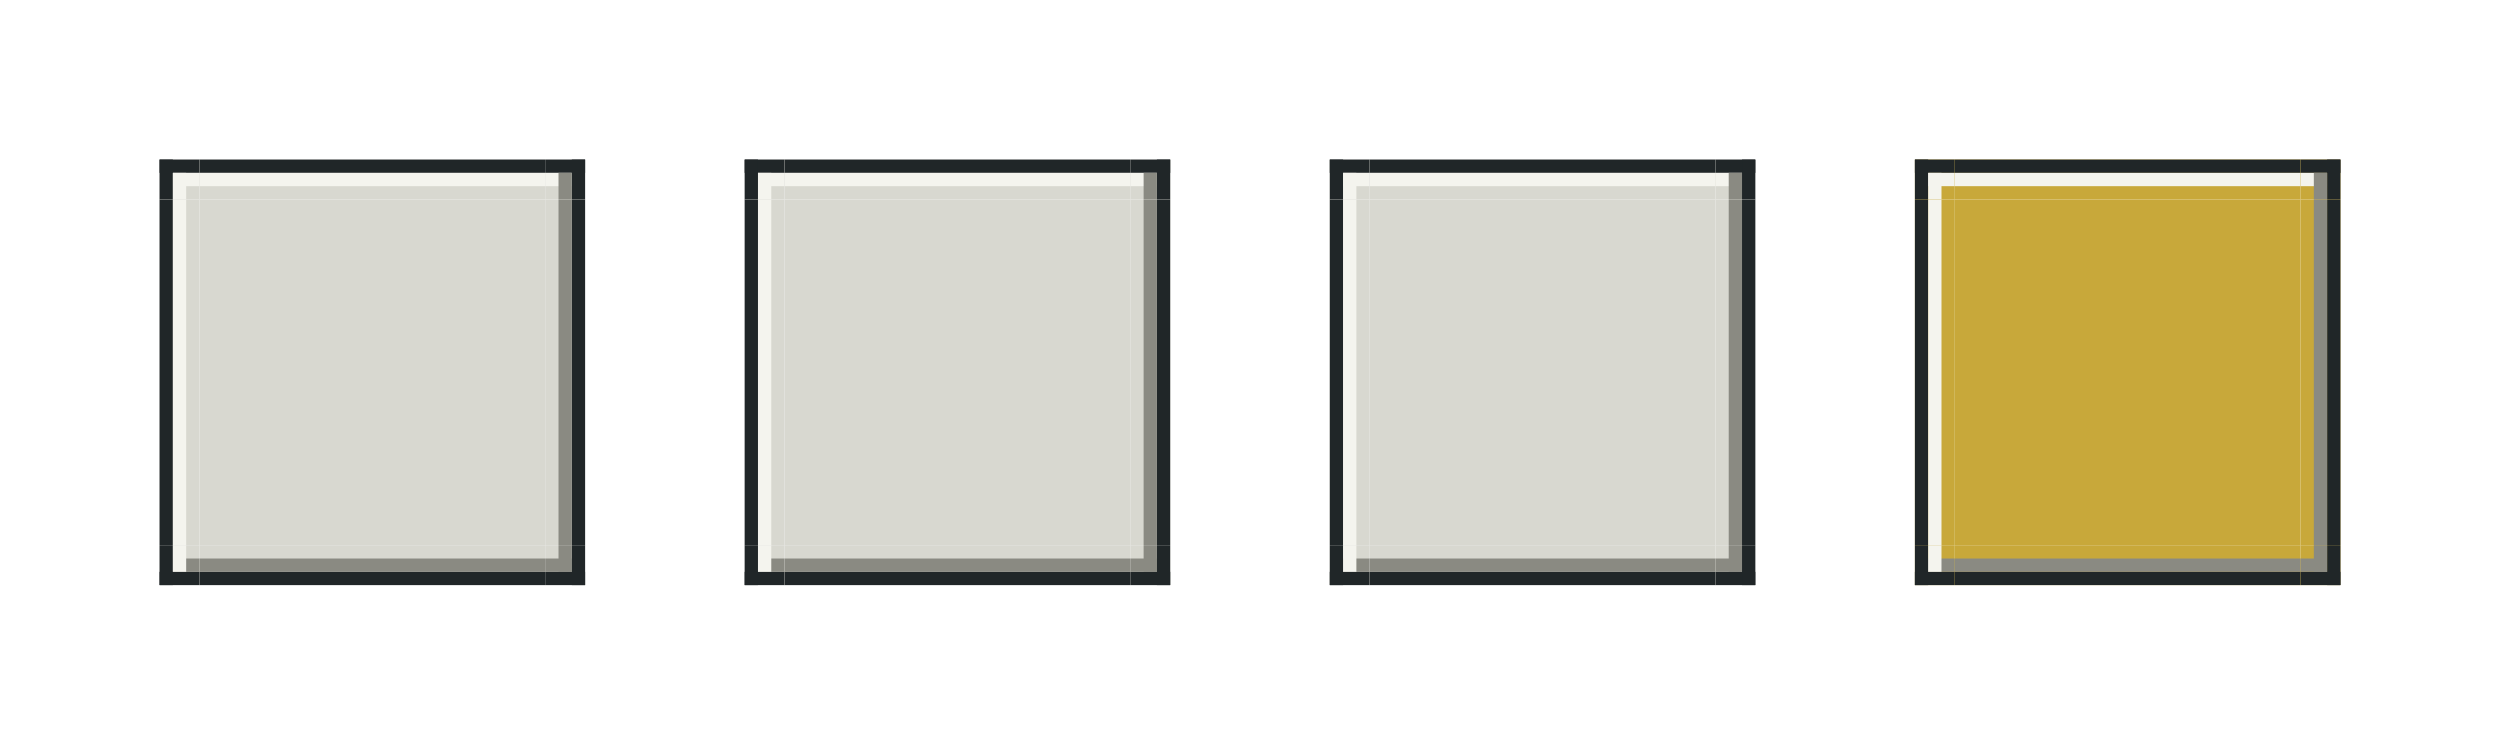
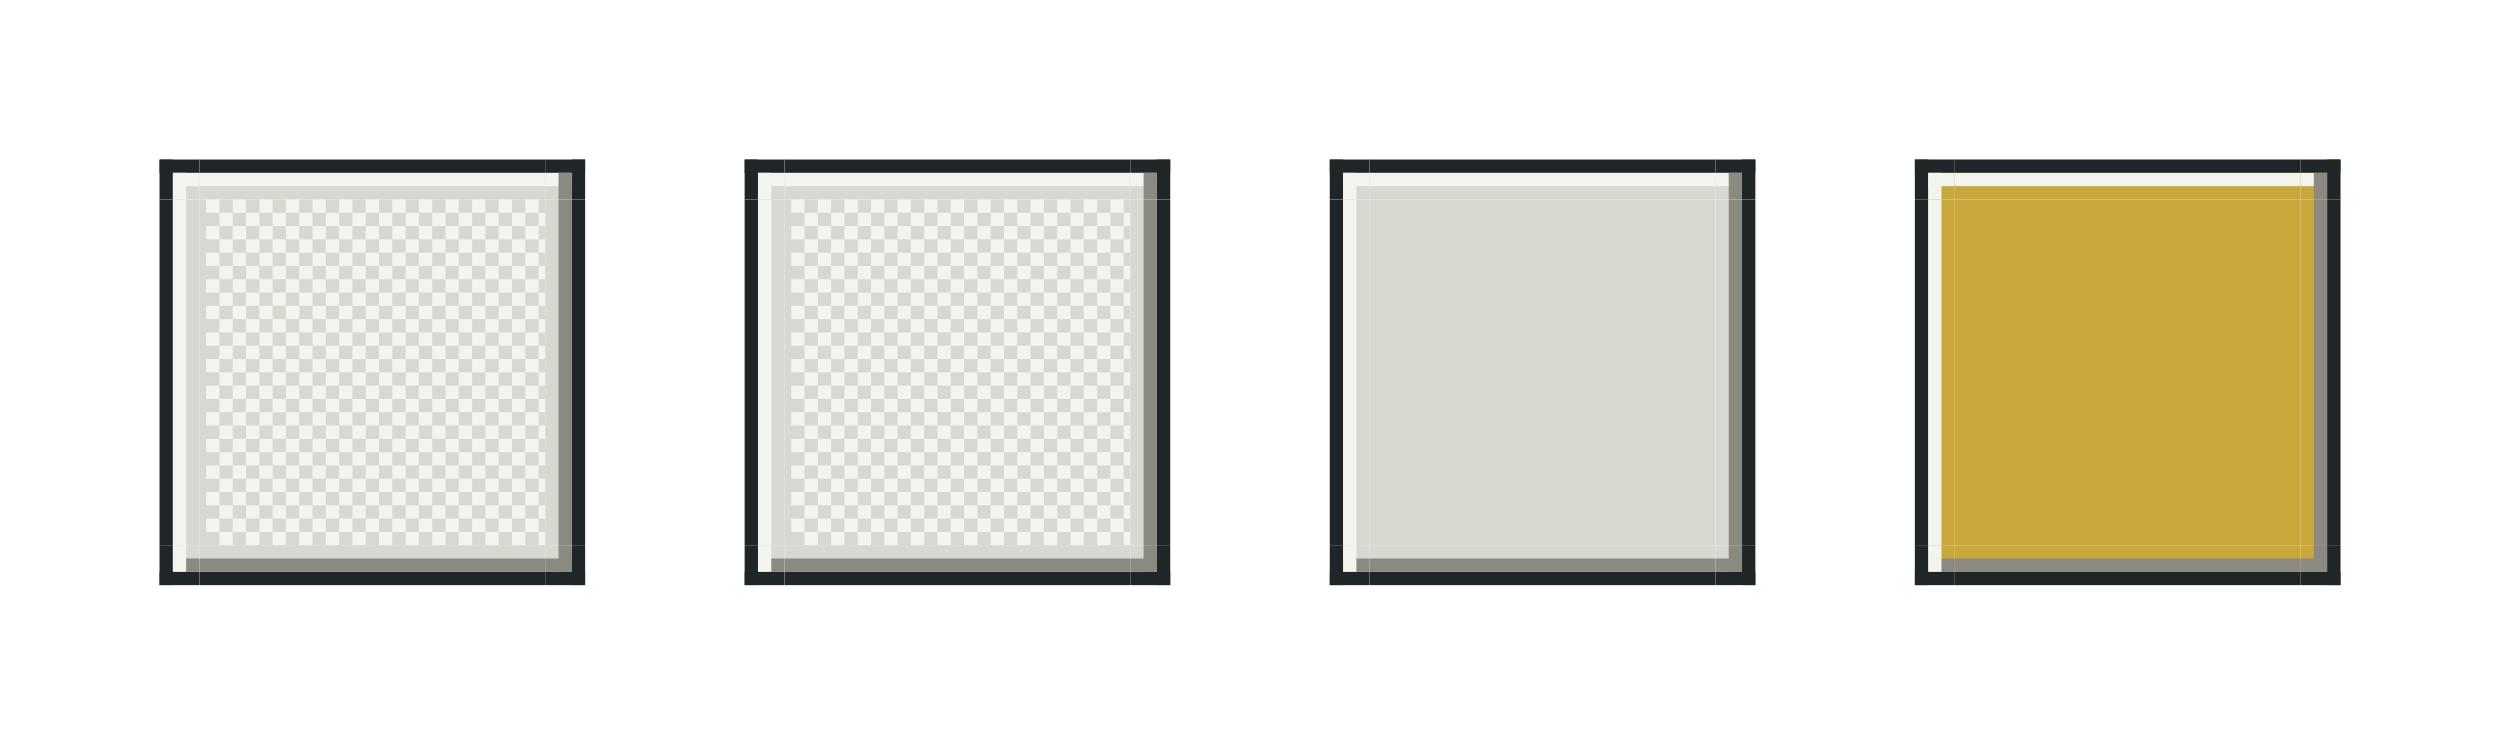
<svg xmlns="http://www.w3.org/2000/svg" width="188" height="56" viewBox="0 0 188 56">
  <defs>
    <style id="current-color-scheme" type="text/css">
      .ColorScheme-Text { color:#202628; stop-color:#202628; }
      .ColorScheme-Background { color:#d8d8d0; stop-color:#d8d8d0; }
      .ColorScheme-Highlight { color:#6b5590; stop-color:#6b5590; }
      .ColorScheme-ViewText { color:#202628; stop-color:#202628; }
      .ColorScheme-ViewBackground { color:#f0f0e8; stop-color:#f0f0e8; }
      .ColorScheme-ViewHover { color:#c8a83a; stop-color:#c8a83a; }
      .ColorScheme-ViewFocus { color:#6b5590; stop-color:#6b5590; }
      .ColorScheme-ButtonText { color:#202628; stop-color:#202628; }
      .ColorScheme-ButtonBackground { color:#d8d8d0; stop-color:#d8d8d0; }
      .ColorScheme-ButtonHover { color:#c8a83a; stop-color:#c8a83a; }
      .ColorScheme-ButtonFocus { color:#6b5590; stop-color:#6b5590; }
      .ColorScheme-HighlightedText { color:#f0f0e8; stop-color:#f0f0e8; }
      .ColorScheme-ComplementaryBackground { color:#c4bcc8; stop-color:#c4bcc8; }
      .ColorScheme-NegativeText { color:#a83232; stop-color:#a83232; }
      .ColorScheme-NeutralText { color:#c87922; stop-color:#c87922; }
      .ColorScheme-PositiveText { color:#39734a; stop-color:#39734a; }
    </style>
  </defs>
  <g id="background-vertical-topleft">
    <rect x="12" y="12" width="3" height="3" class="ColorScheme-Background" style="fill:currentColor;fill-opacity:1;stroke:none" />
    <rect x="12" y="12" width="3" height="1" fill="#202628" />
    <rect x="13" y="13" width="2" height="1" fill="#f4f4ee" />
    <rect x="12" y="12" width="1" height="3" fill="#202628" />
    <rect x="13" y="13" width="1" height="2" fill="#f4f4ee" />
  </g>
  <g id="background-vertical-top">
    <rect x="15" y="12" width="26" height="3" class="ColorScheme-Background" style="fill:currentColor;fill-opacity:1;stroke:none" />
    <rect x="15" y="12" width="26" height="1" fill="#202628" />
    <rect x="15" y="13" width="26" height="1" fill="#f4f4ee" />
  </g>
  <g id="background-vertical-topright">
    <rect x="41" y="12" width="3" height="3" class="ColorScheme-Background" style="fill:currentColor;fill-opacity:1;stroke:none" />
    <rect x="41" y="12" width="3" height="1" fill="#202628" />
    <rect x="41" y="13" width="2" height="1" fill="#f4f4ee" />
    <rect x="43" y="12" width="1" height="3" fill="#202628" />
    <rect x="42" y="13" width="1" height="2" fill="#8a8a82" />
  </g>
  <g id="background-vertical-left">
    <rect x="12" y="15" width="3" height="26" class="ColorScheme-Background" style="fill:currentColor;fill-opacity:1;stroke:none" />
    <rect x="12" y="15" width="1" height="26" fill="#202628" />
    <rect x="13" y="15" width="1" height="26" fill="#f4f4ee" />
  </g>
  <g id="background-vertical-center">
    <rect x="15" y="15" width="26" height="26" class="ColorScheme-Background" style="fill:currentColor;fill-opacity:1;stroke:none" />
+     <line x1="15.5" y1="15.5" x2="41" y2="15.5" stroke="#f4f4ee" stroke-width="1" stroke-dasharray="1 1" />
+     <line x1="16.5" y1="16.5" x2="41" y2="16.5" stroke="#f4f4ee" stroke-width="1" stroke-dasharray="1 1" />
+     <line x1="15.5" y1="17.5" x2="41" y2="17.5" stroke="#f4f4ee" stroke-width="1" stroke-dasharray="1 1" />
+     <line x1="16.5" y1="18.5" x2="41" y2="18.5" stroke="#f4f4ee" stroke-width="1" stroke-dasharray="1 1" />
+     <line x1="15.5" y1="19.5" x2="41" y2="19.5" stroke="#f4f4ee" stroke-width="1" stroke-dasharray="1 1" />
+     <line x1="16.5" y1="20.5" x2="41" y2="20.5" stroke="#f4f4ee" stroke-width="1" stroke-dasharray="1 1" />
+     <line x1="15.5" y1="21.5" x2="41" y2="21.5" stroke="#f4f4ee" stroke-width="1" stroke-dasharray="1 1" />
+     <line x1="16.5" y1="22.5" x2="41" y2="22.5" stroke="#f4f4ee" stroke-width="1" stroke-dasharray="1 1" />
+     <line x1="15.5" y1="23.5" x2="41" y2="23.5" stroke="#f4f4ee" stroke-width="1" stroke-dasharray="1 1" />
+     <line x1="16.5" y1="24.5" x2="41" y2="24.5" stroke="#f4f4ee" stroke-width="1" stroke-dasharray="1 1" />
+     <line x1="15.5" y1="25.5" x2="41" y2="25.5" stroke="#f4f4ee" stroke-width="1" stroke-dasharray="1 1" />
+     <line x1="16.5" y1="26.5" x2="41" y2="26.5" stroke="#f4f4ee" stroke-width="1" stroke-dasharray="1 1" />
+     <line x1="15.5" y1="27.5" x2="41" y2="27.5" stroke="#f4f4ee" stroke-width="1" stroke-dasharray="1 1" />
+     <line x1="16.5" y1="28.5" x2="41" y2="28.5" stroke="#f4f4ee" stroke-width="1" stroke-dasharray="1 1" />
+     <line x1="15.5" y1="29.5" x2="41" y2="29.5" stroke="#f4f4ee" stroke-width="1" stroke-dasharray="1 1" />
+     <line x1="16.5" y1="30.5" x2="41" y2="30.5" stroke="#f4f4ee" stroke-width="1" stroke-dasharray="1 1" />
+     <line x1="15.5" y1="31.5" x2="41" y2="31.5" stroke="#f4f4ee" stroke-width="1" stroke-dasharray="1 1" />
+     <line x1="16.5" y1="32.5" x2="41" y2="32.5" stroke="#f4f4ee" stroke-width="1" stroke-dasharray="1 1" />
+     <line x1="15.5" y1="33.5" x2="41" y2="33.5" stroke="#f4f4ee" stroke-width="1" stroke-dasharray="1 1" />
+     <line x1="16.5" y1="34.5" x2="41" y2="34.5" stroke="#f4f4ee" stroke-width="1" stroke-dasharray="1 1" />
+     <line x1="15.5" y1="35.5" x2="41" y2="35.5" stroke="#f4f4ee" stroke-width="1" stroke-dasharray="1 1" />
+     <line x1="16.5" y1="36.5" x2="41" y2="36.5" stroke="#f4f4ee" stroke-width="1" stroke-dasharray="1 1" />
+     <line x1="15.5" y1="37.5" x2="41" y2="37.5" stroke="#f4f4ee" stroke-width="1" stroke-dasharray="1 1" />
+     <line x1="16.5" y1="38.5" x2="41" y2="38.5" stroke="#f4f4ee" stroke-width="1" stroke-dasharray="1 1" />
+     <line x1="15.5" y1="39.5" x2="41" y2="39.5" stroke="#f4f4ee" stroke-width="1" stroke-dasharray="1 1" />
+     <line x1="16.5" y1="40.5" x2="41" y2="40.5" stroke="#f4f4ee" stroke-width="1" stroke-dasharray="1 1" />
  </g>
  <g id="background-vertical-right">
    <rect x="41" y="15" width="3" height="26" class="ColorScheme-Background" style="fill:currentColor;fill-opacity:1;stroke:none" />
    <rect x="43" y="15" width="1" height="26" fill="#202628" />
    <rect x="42" y="15" width="1" height="26" fill="#8a8a82" />
  </g>
  <g id="background-vertical-bottomleft">
    <rect x="12" y="41" width="3" height="3" class="ColorScheme-Background" style="fill:currentColor;fill-opacity:1;stroke:none" />
    <rect x="12" y="43" width="3" height="1" fill="#202628" />
    <rect x="13" y="42" width="2" height="1" fill="#8a8a82" />
    <rect x="12" y="41" width="1" height="3" fill="#202628" />
    <rect x="13" y="41" width="1" height="2" fill="#f4f4ee" />
  </g>
  <g id="background-vertical-bottom">
    <rect x="15" y="41" width="26" height="3" class="ColorScheme-Background" style="fill:currentColor;fill-opacity:1;stroke:none" />
    <rect x="15" y="43" width="26" height="1" fill="#202628" />
    <rect x="15" y="42" width="26" height="1" fill="#8a8a82" />
  </g>
  <g id="background-vertical-bottomright">
    <rect x="41" y="41" width="3" height="3" class="ColorScheme-Background" style="fill:currentColor;fill-opacity:1;stroke:none" />
    <rect x="41" y="43" width="3" height="1" fill="#202628" />
    <rect x="41" y="42" width="2" height="1" fill="#8a8a82" />
    <rect x="43" y="41" width="1" height="3" fill="#202628" />
    <rect x="42" y="41" width="1" height="2" fill="#8a8a82" />
  </g>
  <rect id="background-vertical-hint-scrollbar-size" x="13" y="15" width="6" height="6" fill="#00ff00" opacity="0" />
  <g id="background-horizontal-topleft">
    <rect x="56" y="12" width="3" height="3" class="ColorScheme-Background" style="fill:currentColor;fill-opacity:1;stroke:none" />
    <rect x="56" y="12" width="3" height="1" fill="#202628" />
    <rect x="57" y="13" width="2" height="1" fill="#f4f4ee" />
    <rect x="56" y="12" width="1" height="3" fill="#202628" />
    <rect x="57" y="13" width="1" height="2" fill="#f4f4ee" />
  </g>
  <g id="background-horizontal-top">
    <rect x="59" y="12" width="26" height="3" class="ColorScheme-Background" style="fill:currentColor;fill-opacity:1;stroke:none" />
    <rect x="59" y="12" width="26" height="1" fill="#202628" />
    <rect x="59" y="13" width="26" height="1" fill="#f4f4ee" />
  </g>
  <g id="background-horizontal-topright">
    <rect x="85" y="12" width="3" height="3" class="ColorScheme-Background" style="fill:currentColor;fill-opacity:1;stroke:none" />
    <rect x="85" y="12" width="3" height="1" fill="#202628" />
    <rect x="85" y="13" width="2" height="1" fill="#f4f4ee" />
    <rect x="87" y="12" width="1" height="3" fill="#202628" />
    <rect x="86" y="13" width="1" height="2" fill="#8a8a82" />
  </g>
  <g id="background-horizontal-left">
    <rect x="56" y="15" width="3" height="26" class="ColorScheme-Background" style="fill:currentColor;fill-opacity:1;stroke:none" />
    <rect x="56" y="15" width="1" height="26" fill="#202628" />
    <rect x="57" y="15" width="1" height="26" fill="#f4f4ee" />
  </g>
  <g id="background-horizontal-center">
    <rect x="59" y="15" width="26" height="26" class="ColorScheme-Background" style="fill:currentColor;fill-opacity:1;stroke:none" />
+     <line x1="59.5" y1="15.5" x2="85" y2="15.5" stroke="#f4f4ee" stroke-width="1" stroke-dasharray="1 1" />
+     <line x1="60.5" y1="16.5" x2="85" y2="16.5" stroke="#f4f4ee" stroke-width="1" stroke-dasharray="1 1" />
+     <line x1="59.5" y1="17.5" x2="85" y2="17.5" stroke="#f4f4ee" stroke-width="1" stroke-dasharray="1 1" />
+     <line x1="60.5" y1="18.5" x2="85" y2="18.5" stroke="#f4f4ee" stroke-width="1" stroke-dasharray="1 1" />
+     <line x1="59.5" y1="19.5" x2="85" y2="19.5" stroke="#f4f4ee" stroke-width="1" stroke-dasharray="1 1" />
+     <line x1="60.5" y1="20.5" x2="85" y2="20.5" stroke="#f4f4ee" stroke-width="1" stroke-dasharray="1 1" />
+     <line x1="59.5" y1="21.5" x2="85" y2="21.5" stroke="#f4f4ee" stroke-width="1" stroke-dasharray="1 1" />
+     <line x1="60.5" y1="22.5" x2="85" y2="22.5" stroke="#f4f4ee" stroke-width="1" stroke-dasharray="1 1" />
+     <line x1="59.5" y1="23.5" x2="85" y2="23.5" stroke="#f4f4ee" stroke-width="1" stroke-dasharray="1 1" />
+     <line x1="60.5" y1="24.5" x2="85" y2="24.5" stroke="#f4f4ee" stroke-width="1" stroke-dasharray="1 1" />
+     <line x1="59.5" y1="25.5" x2="85" y2="25.5" stroke="#f4f4ee" stroke-width="1" stroke-dasharray="1 1" />
+     <line x1="60.5" y1="26.5" x2="85" y2="26.5" stroke="#f4f4ee" stroke-width="1" stroke-dasharray="1 1" />
+     <line x1="59.5" y1="27.5" x2="85" y2="27.5" stroke="#f4f4ee" stroke-width="1" stroke-dasharray="1 1" />
+     <line x1="60.5" y1="28.5" x2="85" y2="28.5" stroke="#f4f4ee" stroke-width="1" stroke-dasharray="1 1" />
+     <line x1="59.5" y1="29.5" x2="85" y2="29.5" stroke="#f4f4ee" stroke-width="1" stroke-dasharray="1 1" />
+     <line x1="60.5" y1="30.5" x2="85" y2="30.5" stroke="#f4f4ee" stroke-width="1" stroke-dasharray="1 1" />
+     <line x1="59.5" y1="31.5" x2="85" y2="31.5" stroke="#f4f4ee" stroke-width="1" stroke-dasharray="1 1" />
+     <line x1="60.5" y1="32.5" x2="85" y2="32.5" stroke="#f4f4ee" stroke-width="1" stroke-dasharray="1 1" />
+     <line x1="59.5" y1="33.5" x2="85" y2="33.5" stroke="#f4f4ee" stroke-width="1" stroke-dasharray="1 1" />
+     <line x1="60.5" y1="34.5" x2="85" y2="34.5" stroke="#f4f4ee" stroke-width="1" stroke-dasharray="1 1" />
+     <line x1="59.5" y1="35.5" x2="85" y2="35.5" stroke="#f4f4ee" stroke-width="1" stroke-dasharray="1 1" />
+     <line x1="60.5" y1="36.5" x2="85" y2="36.5" stroke="#f4f4ee" stroke-width="1" stroke-dasharray="1 1" />
+     <line x1="59.5" y1="37.5" x2="85" y2="37.5" stroke="#f4f4ee" stroke-width="1" stroke-dasharray="1 1" />
+     <line x1="60.5" y1="38.5" x2="85" y2="38.5" stroke="#f4f4ee" stroke-width="1" stroke-dasharray="1 1" />
+     <line x1="59.5" y1="39.5" x2="85" y2="39.5" stroke="#f4f4ee" stroke-width="1" stroke-dasharray="1 1" />
+     <line x1="60.5" y1="40.5" x2="85" y2="40.5" stroke="#f4f4ee" stroke-width="1" stroke-dasharray="1 1" />
  </g>
  <g id="background-horizontal-right">
    <rect x="85" y="15" width="3" height="26" class="ColorScheme-Background" style="fill:currentColor;fill-opacity:1;stroke:none" />
    <rect x="87" y="15" width="1" height="26" fill="#202628" />
    <rect x="86" y="15" width="1" height="26" fill="#8a8a82" />
  </g>
  <g id="background-horizontal-bottomleft">
    <rect x="56" y="41" width="3" height="3" class="ColorScheme-Background" style="fill:currentColor;fill-opacity:1;stroke:none" />
    <rect x="56" y="43" width="3" height="1" fill="#202628" />
    <rect x="57" y="42" width="2" height="1" fill="#8a8a82" />
    <rect x="56" y="41" width="1" height="3" fill="#202628" />
    <rect x="57" y="41" width="1" height="2" fill="#f4f4ee" />
  </g>
  <g id="background-horizontal-bottom">
    <rect x="59" y="41" width="26" height="3" class="ColorScheme-Background" style="fill:currentColor;fill-opacity:1;stroke:none" />
    <rect x="59" y="43" width="26" height="1" fill="#202628" />
    <rect x="59" y="42" width="26" height="1" fill="#8a8a82" />
  </g>
  <g id="background-horizontal-bottomright">
    <rect x="85" y="41" width="3" height="3" class="ColorScheme-Background" style="fill:currentColor;fill-opacity:1;stroke:none" />
    <rect x="85" y="43" width="3" height="1" fill="#202628" />
    <rect x="85" y="42" width="2" height="1" fill="#8a8a82" />
    <rect x="87" y="41" width="1" height="3" fill="#202628" />
    <rect x="86" y="41" width="1" height="2" fill="#8a8a82" />
  </g>
  <rect id="background-horizontal-hint-scrollbar-size" x="57" y="15" width="6" height="6" fill="#00ff00" opacity="0" />
  <g id="slider-topleft">
    <rect x="100" y="12" width="3" height="3" class="ColorScheme-Background" style="fill:currentColor;fill-opacity:1;stroke:none" />
    <rect x="100" y="12" width="3" height="1" fill="#202628" />
    <rect x="101" y="13" width="2" height="1" fill="#f4f4ee" />
    <rect x="100" y="12" width="1" height="3" fill="#202628" />
    <rect x="101" y="13" width="1" height="2" fill="#f4f4ee" />
  </g>
  <g id="slider-top">
    <rect x="103" y="12" width="26" height="3" class="ColorScheme-Background" style="fill:currentColor;fill-opacity:1;stroke:none" />
    <rect x="103" y="12" width="26" height="1" fill="#202628" />
    <rect x="103" y="13" width="26" height="1" fill="#f4f4ee" />
  </g>
  <g id="slider-topright">
    <rect x="129" y="12" width="3" height="3" class="ColorScheme-Background" style="fill:currentColor;fill-opacity:1;stroke:none" />
    <rect x="129" y="12" width="3" height="1" fill="#202628" />
    <rect x="129" y="13" width="2" height="1" fill="#f4f4ee" />
    <rect x="131" y="12" width="1" height="3" fill="#202628" />
    <rect x="130" y="13" width="1" height="2" fill="#8a8a82" />
  </g>
  <g id="slider-left">
    <rect x="100" y="15" width="3" height="26" class="ColorScheme-Background" style="fill:currentColor;fill-opacity:1;stroke:none" />
    <rect x="100" y="15" width="1" height="26" fill="#202628" />
    <rect x="101" y="15" width="1" height="26" fill="#f4f4ee" />
  </g>
  <g id="slider-center">
    <rect x="103" y="15" width="26" height="26" class="ColorScheme-Background" style="fill:currentColor;fill-opacity:1;stroke:none" />
  </g>
  <g id="slider-right">
    <rect x="129" y="15" width="3" height="26" class="ColorScheme-Background" style="fill:currentColor;fill-opacity:1;stroke:none" />
    <rect x="131" y="15" width="1" height="26" fill="#202628" />
    <rect x="130" y="15" width="1" height="26" fill="#8a8a82" />
  </g>
  <g id="slider-bottomleft">
    <rect x="100" y="41" width="3" height="3" class="ColorScheme-Background" style="fill:currentColor;fill-opacity:1;stroke:none" />
    <rect x="100" y="43" width="3" height="1" fill="#202628" />
    <rect x="101" y="42" width="2" height="1" fill="#8a8a82" />
    <rect x="100" y="41" width="1" height="3" fill="#202628" />
    <rect x="101" y="41" width="1" height="2" fill="#f4f4ee" />
  </g>
  <g id="slider-bottom">
    <rect x="103" y="41" width="26" height="3" class="ColorScheme-Background" style="fill:currentColor;fill-opacity:1;stroke:none" />
    <rect x="103" y="43" width="26" height="1" fill="#202628" />
    <rect x="103" y="42" width="26" height="1" fill="#8a8a82" />
  </g>
  <g id="slider-bottomright">
    <rect x="129" y="41" width="3" height="3" class="ColorScheme-Background" style="fill:currentColor;fill-opacity:1;stroke:none" />
    <rect x="129" y="43" width="3" height="1" fill="#202628" />
    <rect x="129" y="42" width="2" height="1" fill="#8a8a82" />
    <rect x="131" y="41" width="1" height="3" fill="#202628" />
    <rect x="130" y="41" width="1" height="2" fill="#8a8a82" />
  </g>
  <rect id="slider-hint-scrollbar-size" x="101" y="15" width="6" height="6" fill="#00ff00" opacity="0" />
  <g id="mouseover-slider-topleft">
    <rect x="144" y="12" width="3" height="3" class="ColorScheme-ButtonHover" style="fill:currentColor;fill-opacity:1;stroke:none" />
    <rect x="144" y="12" width="3" height="1" fill="#202628" />
    <rect x="145" y="13" width="2" height="1" fill="#f4f4ee" />
    <rect x="144" y="12" width="1" height="3" fill="#202628" />
    <rect x="145" y="13" width="1" height="2" fill="#f4f4ee" />
  </g>
  <g id="mouseover-slider-top">
    <rect x="147" y="12" width="26" height="3" class="ColorScheme-ButtonHover" style="fill:currentColor;fill-opacity:1;stroke:none" />
    <rect x="147" y="12" width="26" height="1" fill="#202628" />
    <rect x="147" y="13" width="26" height="1" fill="#f4f4ee" />
  </g>
  <g id="mouseover-slider-topright">
    <rect x="173" y="12" width="3" height="3" class="ColorScheme-ButtonHover" style="fill:currentColor;fill-opacity:1;stroke:none" />
    <rect x="173" y="12" width="3" height="1" fill="#202628" />
    <rect x="173" y="13" width="2" height="1" fill="#f4f4ee" />
    <rect x="175" y="12" width="1" height="3" fill="#202628" />
    <rect x="174" y="13" width="1" height="2" fill="#8a8a82" />
  </g>
  <g id="mouseover-slider-left">
    <rect x="144" y="15" width="3" height="26" class="ColorScheme-ButtonHover" style="fill:currentColor;fill-opacity:1;stroke:none" />
    <rect x="144" y="15" width="1" height="26" fill="#202628" />
    <rect x="145" y="15" width="1" height="26" fill="#f4f4ee" />
  </g>
  <g id="mouseover-slider-center">
    <rect x="147" y="15" width="26" height="26" class="ColorScheme-ButtonHover" style="fill:currentColor;fill-opacity:1;stroke:none" />
  </g>
  <g id="mouseover-slider-right">
    <rect x="173" y="15" width="3" height="26" class="ColorScheme-ButtonHover" style="fill:currentColor;fill-opacity:1;stroke:none" />
    <rect x="175" y="15" width="1" height="26" fill="#202628" />
    <rect x="174" y="15" width="1" height="26" fill="#8a8a82" />
  </g>
  <g id="mouseover-slider-bottomleft">
    <rect x="144" y="41" width="3" height="3" class="ColorScheme-ButtonHover" style="fill:currentColor;fill-opacity:1;stroke:none" />
    <rect x="144" y="43" width="3" height="1" fill="#202628" />
    <rect x="145" y="42" width="2" height="1" fill="#8a8a82" />
    <rect x="144" y="41" width="1" height="3" fill="#202628" />
    <rect x="145" y="41" width="1" height="2" fill="#f4f4ee" />
  </g>
  <g id="mouseover-slider-bottom">
    <rect x="147" y="41" width="26" height="3" class="ColorScheme-ButtonHover" style="fill:currentColor;fill-opacity:1;stroke:none" />
    <rect x="147" y="43" width="26" height="1" fill="#202628" />
    <rect x="147" y="42" width="26" height="1" fill="#8a8a82" />
  </g>
  <g id="mouseover-slider-bottomright">
    <rect x="173" y="41" width="3" height="3" class="ColorScheme-ButtonHover" style="fill:currentColor;fill-opacity:1;stroke:none" />
    <rect x="173" y="43" width="3" height="1" fill="#202628" />
    <rect x="173" y="42" width="2" height="1" fill="#8a8a82" />
    <rect x="175" y="41" width="1" height="3" fill="#202628" />
    <rect x="174" y="41" width="1" height="2" fill="#8a8a82" />
  </g>
  <rect id="mouseover-slider-hint-scrollbar-size" x="145" y="15" width="6" height="6" fill="#00ff00" opacity="0" />
+   <rect id="hint-tile-center" x="0" y="-4" width="2" height="2" opacity="0" />
</svg>
